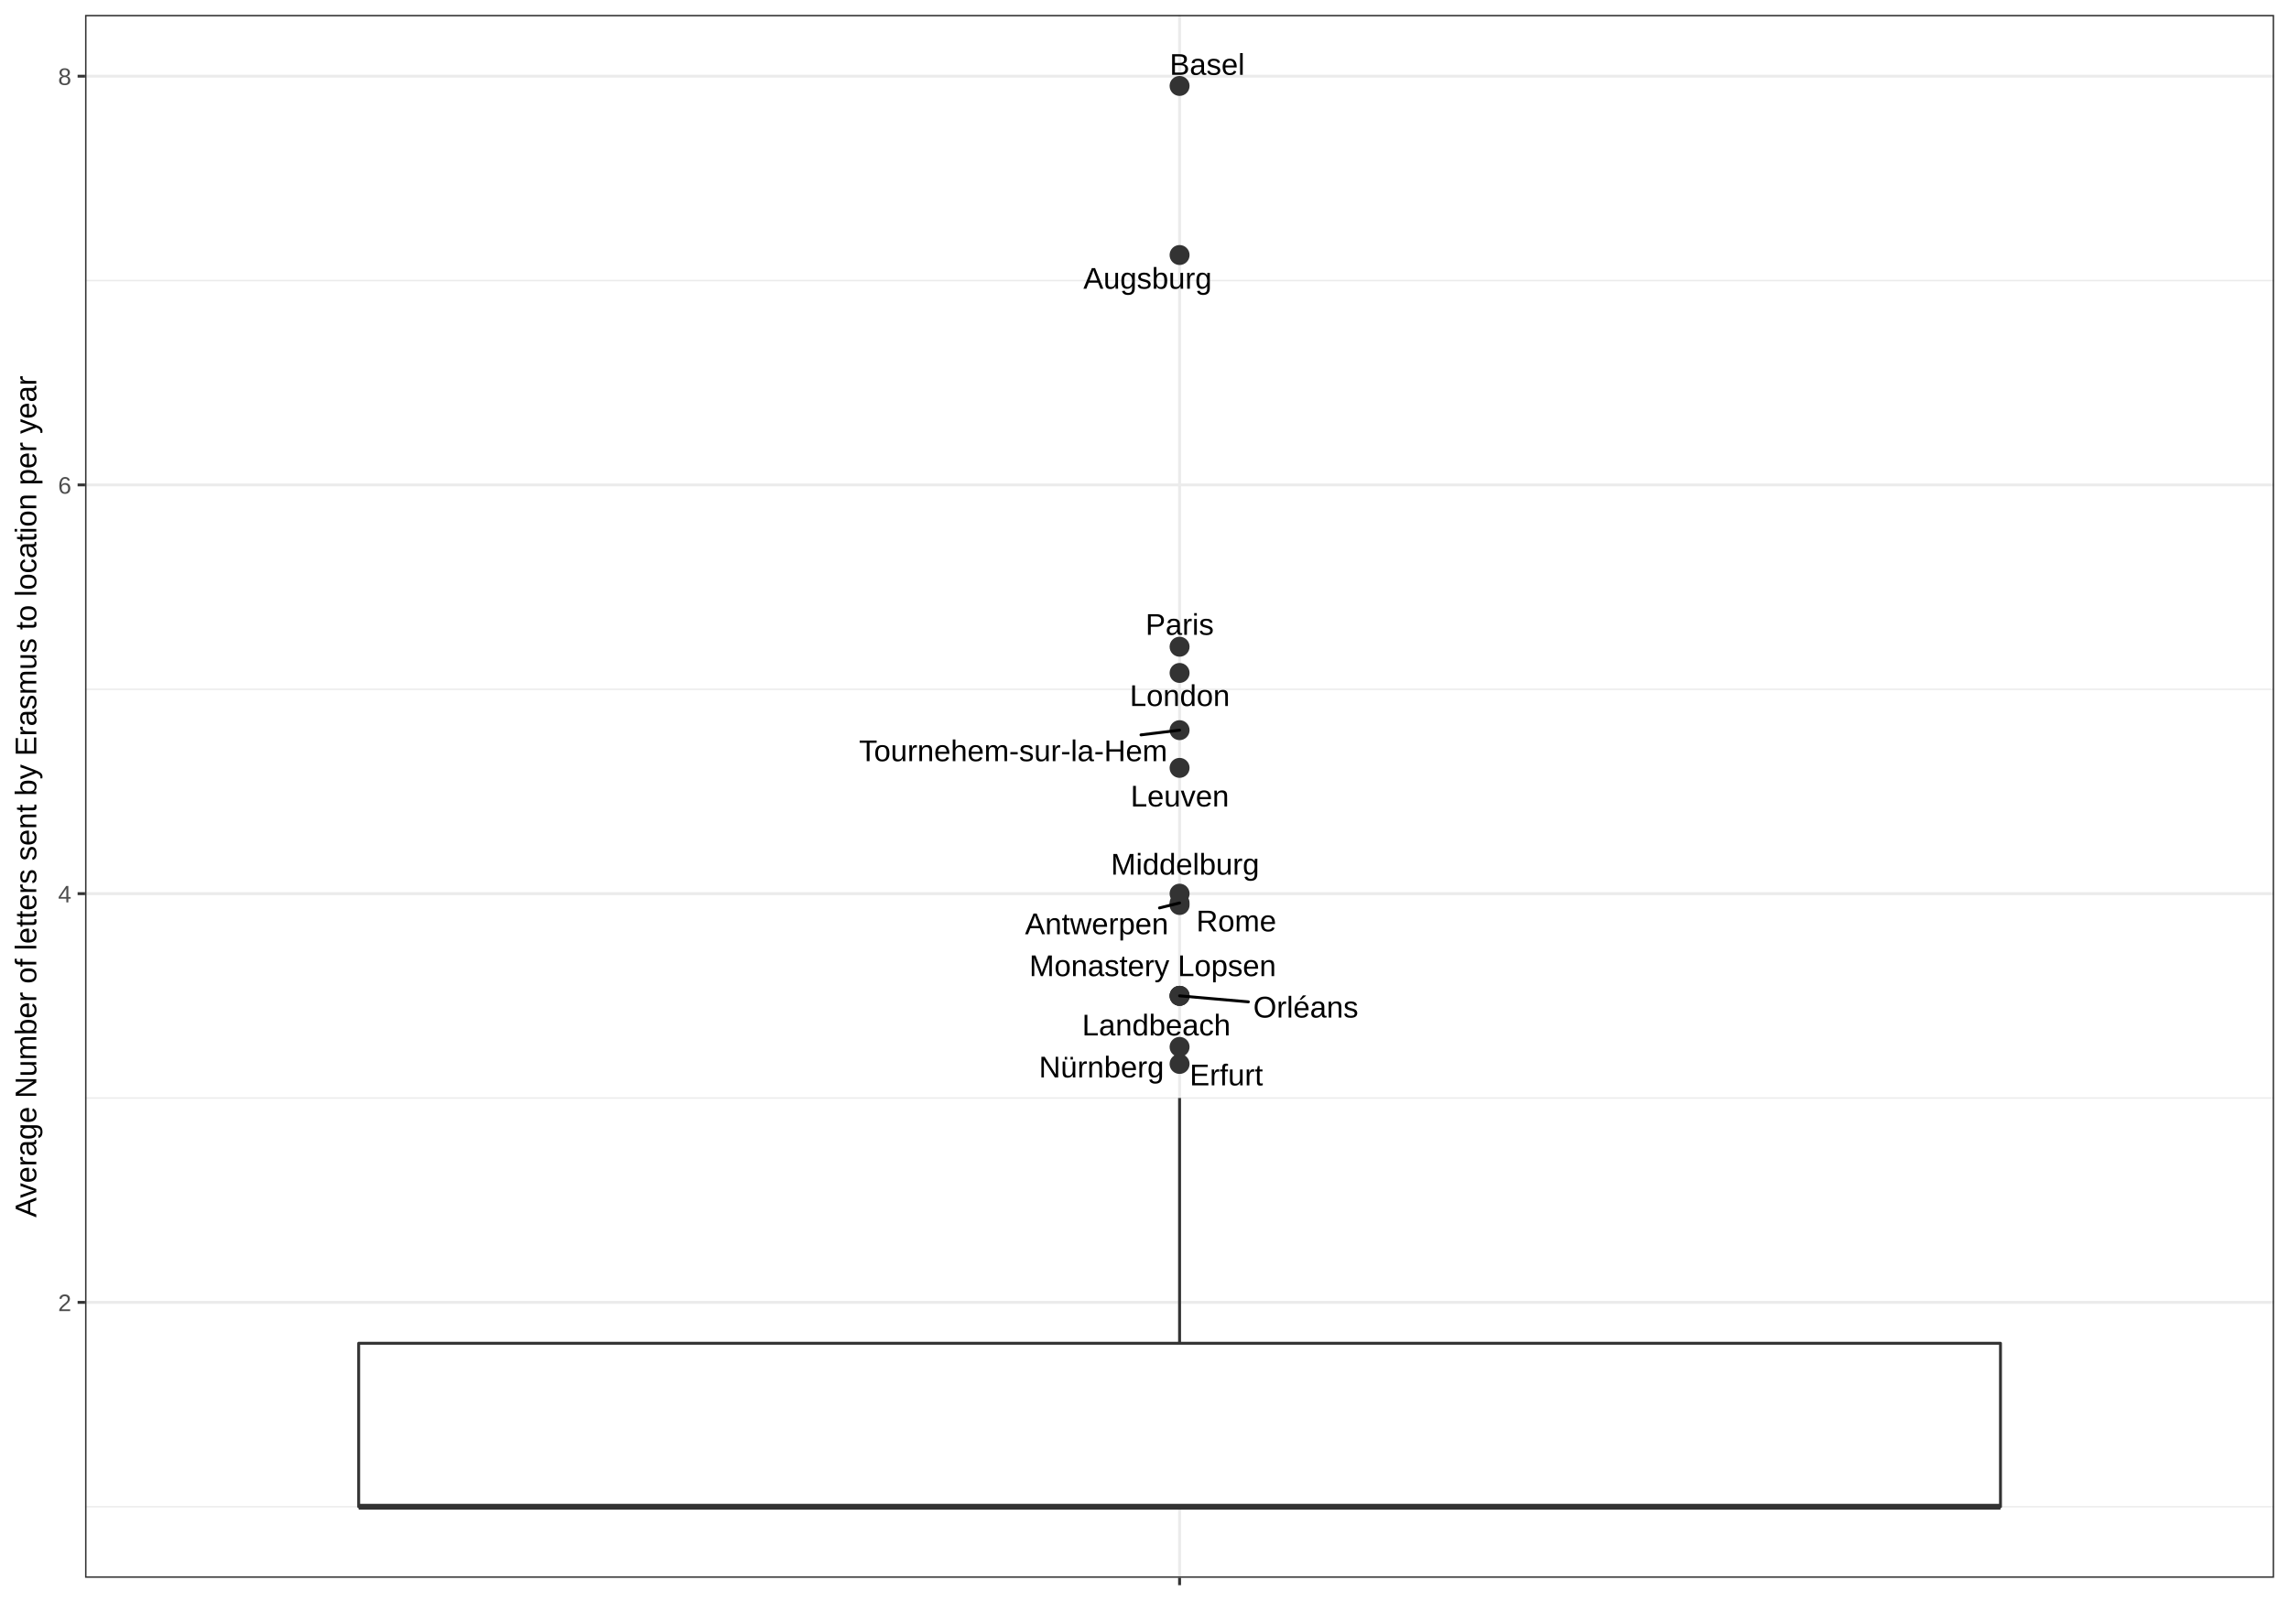
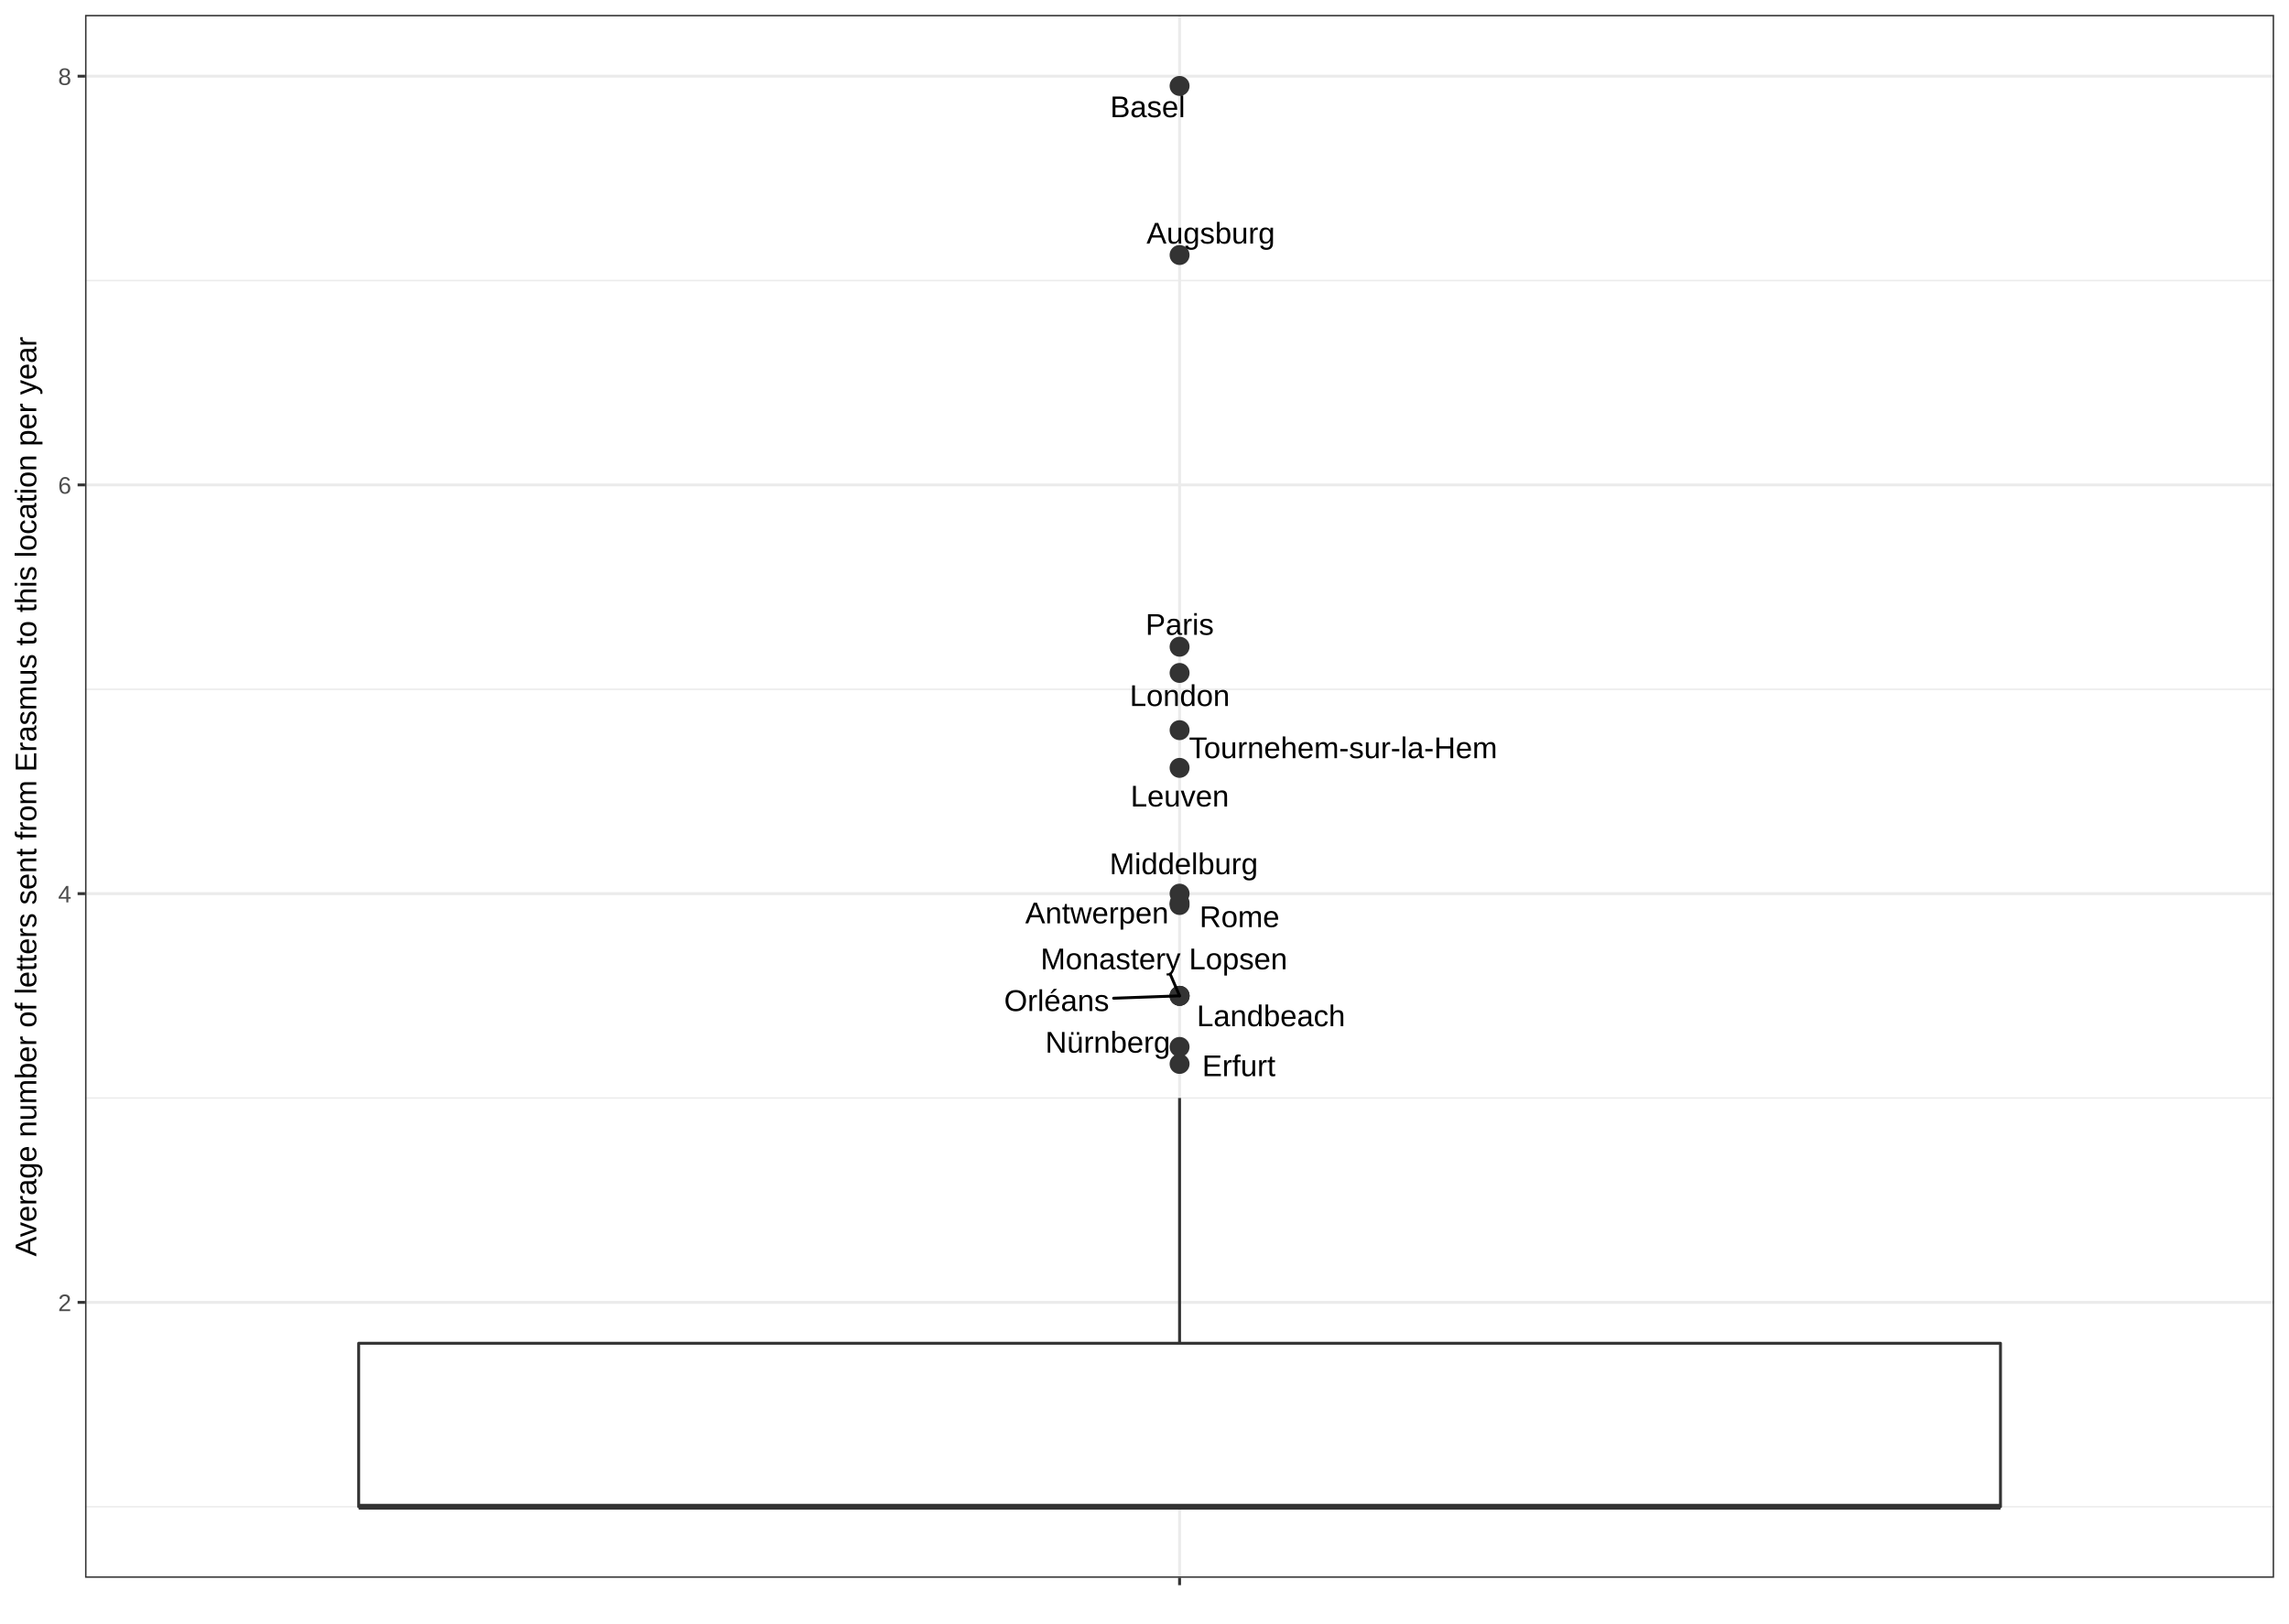
<svg xmlns="http://www.w3.org/2000/svg" viewBox="0 0 842.40 597.60">
  <defs>
    <style type="text/css">
    line, polyline, path, rect, circle {
      fill: none;
      stroke: #000000;
      stroke-linecap: round;
      stroke-linejoin: round;
      stroke-miterlimit: 10.00;
    }
  </style>
  </defs>
  <rect width="100%" height="100%" style="stroke: none; fill: #FFFFFF;" />
  <rect x="0.00" y="-0.00" width="842.40" height="597.60" style="stroke-width: 1.07; stroke: #FFFFFF; fill: #FFFFFF;" />
  <defs>
    <clipPath id="cpMzEuMzAyfDgzNi45MjF8NTgwLjc1Mnw1LjQ3OTQ1">
      <rect x="31.30" y="5.48" width="805.62" height="575.27" />
    </clipPath>
  </defs>
  <rect x="31.30" y="5.48" width="805.62" height="575.27" style="stroke-width: 1.07; stroke: none; fill: #FFFFFF;" clip-path="url(#cpMzEuMzAyfDgzNi45MjF8NTgwLjc1Mnw1LjQ3OTQ1)" />
  <polyline points="31.30,554.60 836.92,554.60 " style="stroke-width: 0.53; stroke: #EBEBEB; stroke-linecap: butt;" clip-path="url(#cpMzEuMzAyfDgzNi45MjF8NTgwLjc1Mnw1LjQ3OTQ1)" />
  <polyline points="31.30,404.16 836.92,404.16 " style="stroke-width: 0.53; stroke: #EBEBEB; stroke-linecap: butt;" clip-path="url(#cpMzEuMzAyfDgzNi45MjF8NTgwLjc1Mnw1LjQ3OTQ1)" />
  <polyline points="31.30,253.71 836.92,253.71 " style="stroke-width: 0.53; stroke: #EBEBEB; stroke-linecap: butt;" clip-path="url(#cpMzEuMzAyfDgzNi45MjF8NTgwLjc1Mnw1LjQ3OTQ1)" />
  <polyline points="31.30,103.27 836.92,103.27 " style="stroke-width: 0.53; stroke: #EBEBEB; stroke-linecap: butt;" clip-path="url(#cpMzEuMzAyfDgzNi45MjF8NTgwLjc1Mnw1LjQ3OTQ1)" />
  <polyline points="31.30,479.38 836.92,479.38 " style="stroke-width: 1.07; stroke: #EBEBEB; stroke-linecap: butt;" clip-path="url(#cpMzEuMzAyfDgzNi45MjF8NTgwLjc1Mnw1LjQ3OTQ1)" />
  <polyline points="31.30,328.94 836.92,328.94 " style="stroke-width: 1.07; stroke: #EBEBEB; stroke-linecap: butt;" clip-path="url(#cpMzEuMzAyfDgzNi45MjF8NTgwLjc1Mnw1LjQ3OTQ1)" />
  <polyline points="31.30,178.49 836.92,178.49 " style="stroke-width: 1.07; stroke: #EBEBEB; stroke-linecap: butt;" clip-path="url(#cpMzEuMzAyfDgzNi45MjF8NTgwLjc1Mnw1LjQ3OTQ1)" />
  <polyline points="31.30,28.05 836.92,28.05 " style="stroke-width: 1.07; stroke: #EBEBEB; stroke-linecap: butt;" clip-path="url(#cpMzEuMzAyfDgzNi45MjF8NTgwLjc1Mnw1LjQ3OTQ1)" />
  <polyline points="434.11,580.75 434.11,5.48 " style="stroke-width: 1.07; stroke: #EBEBEB; stroke-linecap: butt;" clip-path="url(#cpMzEuMzAyfDgzNi45MjF8NTgwLjc1Mnw1LjQ3OTQ1)" />
  <circle cx="434.11" cy="282.64" r="2.49pt" style="stroke-width: 0.71; stroke: #333333; fill: #333333;" clip-path="url(#cpMzEuMzAyfDgzNi45MjF8NTgwLjc1Mnw1LjQ3OTQ1)" />
  <circle cx="434.11" cy="247.70" r="2.49pt" style="stroke-width: 0.71; stroke: #333333; fill: #333333;" clip-path="url(#cpMzEuMzAyfDgzNi45MjF8NTgwLjc1Mnw1LjQ3OTQ1)" />
  <circle cx="434.11" cy="238.05" r="2.49pt" style="stroke-width: 0.71; stroke: #333333; fill: #333333;" clip-path="url(#cpMzEuMzAyfDgzNi45MjF8NTgwLjc1Mnw1LjQ3OTQ1)" />
  <circle cx="434.11" cy="332.36" r="2.49pt" style="stroke-width: 0.71; stroke: #333333; fill: #333333;" clip-path="url(#cpMzEuMzAyfDgzNi45MjF8NTgwLjc1Mnw1LjQ3OTQ1)" />
  <circle cx="434.11" cy="31.63" r="2.49pt" style="stroke-width: 0.71; stroke: #333333; fill: #333333;" clip-path="url(#cpMzEuMzAyfDgzNi45MjF8NTgwLjc1Mnw1LjQ3OTQ1)" />
  <circle cx="434.11" cy="333.12" r="2.49pt" style="stroke-width: 0.71; stroke: #333333; fill: #333333;" clip-path="url(#cpMzEuMzAyfDgzNi45MjF8NTgwLjc1Mnw1LjQ3OTQ1)" />
  <circle cx="434.11" cy="385.35" r="2.49pt" style="stroke-width: 0.71; stroke: #333333; fill: #333333;" clip-path="url(#cpMzEuMzAyfDgzNi45MjF8NTgwLjc1Mnw1LjQ3OTQ1)" />
  <circle cx="434.11" cy="93.87" r="2.49pt" style="stroke-width: 0.71; stroke: #333333; fill: #333333;" clip-path="url(#cpMzEuMzAyfDgzNi45MjF8NTgwLjc1Mnw1LjQ3OTQ1)" />
  <circle cx="434.11" cy="391.62" r="2.49pt" style="stroke-width: 0.71; stroke: #333333; fill: #333333;" clip-path="url(#cpMzEuMzAyfDgzNi45MjF8NTgwLjc1Mnw1LjQ3OTQ1)" />
  <circle cx="434.11" cy="268.76" r="2.49pt" style="stroke-width: 0.71; stroke: #333333; fill: #333333;" clip-path="url(#cpMzEuMzAyfDgzNi45MjF8NTgwLjc1Mnw1LjQ3OTQ1)" />
  <circle cx="434.11" cy="366.55" r="2.49pt" style="stroke-width: 0.71; stroke: #333333; fill: #333333;" clip-path="url(#cpMzEuMzAyfDgzNi45MjF8NTgwLjc1Mnw1LjQ3OTQ1)" />
  <circle cx="434.11" cy="366.55" r="2.49pt" style="stroke-width: 0.71; stroke: #333333; fill: #333333;" clip-path="url(#cpMzEuMzAyfDgzNi45MjF8NTgwLjc1Mnw1LjQ3OTQ1)" />
  <circle cx="434.11" cy="366.55" r="2.49pt" style="stroke-width: 0.71; stroke: #333333; fill: #333333;" clip-path="url(#cpMzEuMzAyfDgzNi45MjF8NTgwLjc1Mnw1LjQ3OTQ1)" />
  <circle cx="434.11" cy="328.94" r="2.49pt" style="stroke-width: 0.71; stroke: #333333; fill: #333333;" clip-path="url(#cpMzEuMzAyfDgzNi45MjF8NTgwLjc1Mnw1LjQ3OTQ1)" />
  <line x1="434.11" y1="494.43" x2="434.11" y2="404.16" style="stroke-width: 1.07; stroke: #333333; stroke-linecap: butt;" clip-path="url(#cpMzEuMzAyfDgzNi45MjF8NTgwLjc1Mnw1LjQ3OTQ1)" />
  <line x1="434.11" y1="554.60" x2="434.11" y2="554.60" style="stroke-width: 1.07; stroke: #333333; stroke-linecap: butt;" clip-path="url(#cpMzEuMzAyfDgzNi45MjF8NTgwLjc1Mnw1LjQ3OTQ1)" />
  <polyline points="132.00,494.43 132.00,554.60 736.22,554.60 736.22,494.43 132.00,494.43 " style="stroke-width: 1.07; stroke: #333333; fill: #FFFFFF;" clip-path="url(#cpMzEuMzAyfDgzNi45MjF8NTgwLjc1Mnw1LjQ3OTQ1)" />
  <line x1="132.00" y1="554.60" x2="736.22" y2="554.60" style="stroke-width: 2.13; stroke: #333333; stroke-linecap: butt;" clip-path="url(#cpMzEuMzAyfDgzNi45MjF8NTgwLjc1Mnw1LjQ3OTQ1)" />
  <g clip-path="url(#cpMzEuMzAyfDgzNi45MjF8NTgwLjc1Mnw1LjQ3OTQ1)">
-     <text x="416.09" y="296.86" style="font-size: 11.04px; font-family: Arial;" textLength="36.09px" lengthAdjust="spacingAndGlyphs">Leuven</text>
+     <text x="416.08" y="296.86" style="font-size: 11.04px; font-family: Arial;" textLength="36.09px" lengthAdjust="spacingAndGlyphs">Leuven</text>
  </g>
  <g clip-path="url(#cpMzEuMzAyfDgzNi45MjF8NTgwLjc1Mnw1LjQ3OTQ1)">
-     <text x="415.77" y="259.87" style="font-size: 11.04px; font-family: Arial;" textLength="36.71px" lengthAdjust="spacingAndGlyphs">London</text>
+     <text x="415.75" y="259.87" style="font-size: 11.04px; font-family: Arial;" textLength="36.71px" lengthAdjust="spacingAndGlyphs">London</text>
  </g>
  <g clip-path="url(#cpMzEuMzAyfDgzNi45MjF8NTgwLjc1Mnw1LjQ3OTQ1)">
-     <text x="421.57" y="233.67" style="font-size: 11.04px; font-family: Arial;" textLength="25.06px" lengthAdjust="spacingAndGlyphs">Paris</text>
-   </g>
-   <line x1="426.71" y1="334.19" x2="434.11" y2="332.36" style="stroke-width: 1.07;" clip-path="url(#cpMzEuMzAyfDgzNi45MjF8NTgwLjc1Mnw1LjQ3OTQ1)" />
-   <g clip-path="url(#cpMzEuMzAyfDgzNi45MjF8NTgwLjc1Mnw1LjQ3OTQ1)">
-     <text x="377.23" y="343.87" style="font-size: 11.04px; font-family: Arial;" textLength="52.59px" lengthAdjust="spacingAndGlyphs">Antwerpen</text>
+     <text x="421.58" y="233.67" style="font-size: 11.04px; font-family: Arial;" textLength="25.06px" lengthAdjust="spacingAndGlyphs">Paris</text>
  </g>
  <g clip-path="url(#cpMzEuMzAyfDgzNi45MjF8NTgwLjc1Mnw1LjQ3OTQ1)">
-     <text x="430.46" y="27.55" style="font-size: 11.04px; font-family: Arial;" textLength="27.52px" lengthAdjust="spacingAndGlyphs">Basel</text>
+     <text x="377.31" y="339.87" style="font-size: 11.04px; font-family: Arial;" textLength="52.59px" lengthAdjust="spacingAndGlyphs">Antwerpen</text>
  </g>
  <g clip-path="url(#cpMzEuMzAyfDgzNi45MjF8NTgwLjc1Mnw1LjQ3OTQ1)">
-     <text x="440.27" y="342.83" style="font-size: 11.04px; font-family: Arial;" textLength="29.34px" lengthAdjust="spacingAndGlyphs">Rome</text>
+     <text x="408.56" y="43.14" style="font-size: 11.04px; font-family: Arial;" textLength="27.52px" lengthAdjust="spacingAndGlyphs">Basel</text>
  </g>
  <g clip-path="url(#cpMzEuMzAyfDgzNi45MjF8NTgwLjc1Mnw1LjQ3OTQ1)">
-     <text x="382.35" y="396.58" style="font-size: 11.04px; font-family: Arial;" textLength="45.86px" lengthAdjust="spacingAndGlyphs">Nürnberg</text>
+     <text x="441.44" y="341.26" style="font-size: 11.04px; font-family: Arial;" textLength="29.34px" lengthAdjust="spacingAndGlyphs">Rome</text>
  </g>
  <g clip-path="url(#cpMzEuMzAyfDgzNi45MjF8NTgwLjc1Mnw1LjQ3OTQ1)">
-     <text x="398.71" y="106.27" style="font-size: 11.04px; font-family: Arial;" textLength="47.09px" lengthAdjust="spacingAndGlyphs">Augsburg</text>
+     <text x="384.68" y="387.46" style="font-size: 11.04px; font-family: Arial;" textLength="45.86px" lengthAdjust="spacingAndGlyphs">Nürnberg</text>
  </g>
  <g clip-path="url(#cpMzEuMzAyfDgzNi45MjF8NTgwLjc1Mnw1LjQ3OTQ1)">
-     <text x="437.82" y="399.51" style="font-size: 11.04px; font-family: Arial;" textLength="26.89px" lengthAdjust="spacingAndGlyphs">Erfurt</text>
-   </g>
-   <line x1="419.91" y1="270.50" x2="434.11" y2="268.76" style="stroke-width: 1.07;" clip-path="url(#cpMzEuMzAyfDgzNi45MjF8NTgwLjc1Mnw1LjQ3OTQ1)" />
-   <g clip-path="url(#cpMzEuMzAyfDgzNi45MjF8NTgwLjc1Mnw1LjQ3OTQ1)">
-     <text x="316.12" y="280.18" style="font-size: 11.04px; font-family: Arial;" textLength="114.31px" lengthAdjust="spacingAndGlyphs">Tournehem-sur-la-Hem</text>
+     <text x="421.95" y="89.66" style="font-size: 11.04px; font-family: Arial;" textLength="47.09px" lengthAdjust="spacingAndGlyphs">Augsburg</text>
  </g>
  <g clip-path="url(#cpMzEuMzAyfDgzNi45MjF8NTgwLjc1Mnw1LjQ3OTQ1)">
-     <text x="378.81" y="359.29" style="font-size: 11.04px; font-family: Arial;" textLength="90.50px" lengthAdjust="spacingAndGlyphs">Monastery Lopsen</text>
+     <text x="442.42" y="396.10" style="font-size: 11.04px; font-family: Arial;" textLength="26.89px" lengthAdjust="spacingAndGlyphs">Erfurt</text>
  </g>
  <g clip-path="url(#cpMzEuMzAyfDgzNi45MjF8NTgwLjc1Mnw1LjQ3OTQ1)">
-     <text x="398.24" y="381.13" style="font-size: 11.04px; font-family: Arial;" textLength="54.44px" lengthAdjust="spacingAndGlyphs">Landbeach</text>
+     <text x="437.54" y="279.06" style="font-size: 11.04px; font-family: Arial;" textLength="114.31px" lengthAdjust="spacingAndGlyphs">Tournehem-sur-la-Hem</text>
  </g>
-   <line x1="459.43" y1="368.76" x2="434.11" y2="366.55" style="stroke-width: 1.07;" clip-path="url(#cpMzEuMzAyfDgzNi45MjF8NTgwLjc1Mnw1LjQ3OTQ1)" />
+   <line x1="430.67" y1="358.58" x2="434.11" y2="366.55" style="stroke-width: 1.07;" clip-path="url(#cpMzEuMzAyfDgzNi45MjF8NTgwLjc1Mnw1LjQ3OTQ1)" />
  <g clip-path="url(#cpMzEuMzAyfDgzNi45MjF8NTgwLjc1Mnw1LjQ3OTQ1)">
-     <text x="461.23" y="374.54" style="font-size: 11.04px; font-family: Arial;" textLength="38.52px" lengthAdjust="spacingAndGlyphs">Orléans</text>
+     <text x="382.95" y="356.78" style="font-size: 11.04px; font-family: Arial;" textLength="90.50px" lengthAdjust="spacingAndGlyphs">Monastery Lopsen</text>
  </g>
  <g clip-path="url(#cpMzEuMzAyfDgzNi45MjF8NTgwLjc1Mnw1LjQ3OTQ1)">
-     <text x="408.83" y="321.94" style="font-size: 11.04px; font-family: Arial;" textLength="54.42px" lengthAdjust="spacingAndGlyphs">Middelburg</text>
+     <text x="440.44" y="377.74" style="font-size: 11.04px; font-family: Arial;" textLength="54.44px" lengthAdjust="spacingAndGlyphs">Landbeach</text>
+   </g>
+   <line x1="409.84" y1="367.43" x2="434.11" y2="366.55" style="stroke-width: 1.07;" clip-path="url(#cpMzEuMzAyfDgzNi45MjF8NTgwLjc1Mnw1LjQ3OTQ1)" />
+   <g clip-path="url(#cpMzEuMzAyfDgzNi45MjF8NTgwLjc1Mnw1LjQ3OTQ1)">
+     <text x="369.53" y="372.13" style="font-size: 11.04px; font-family: Arial;" textLength="38.52px" lengthAdjust="spacingAndGlyphs">Orléans</text>
+   </g>
+   <g clip-path="url(#cpMzEuMzAyfDgzNi45MjF8NTgwLjc1Mnw1LjQ3OTQ1)">
+     <text x="408.34" y="321.77" style="font-size: 11.04px; font-family: Arial;" textLength="54.42px" lengthAdjust="spacingAndGlyphs">Middelburg</text>
  </g>
  <rect x="31.30" y="5.48" width="805.62" height="575.27" style="stroke-width: 1.07; stroke: #333333;" clip-path="url(#cpMzEuMzAyfDgzNi45MjF8NTgwLjc1Mnw1LjQ3OTQ1)" />
  <defs>
    <clipPath id="cpMHw4NDIuNHw1OTcuNnww">
      <rect x="0.00" y="0.00" width="842.40" height="597.60" />
    </clipPath>
  </defs>
  <g clip-path="url(#cpMHw4NDIuNHw1OTcuNnww)">
    <text x="21.37" y="482.60" style="font-size: 8.80px; fill: #4D4D4D; font-family: Arial;" textLength="5.01px" lengthAdjust="spacingAndGlyphs">2</text>
  </g>
  <g clip-path="url(#cpMHw4NDIuNHw1OTcuNnww)">
    <text x="21.37" y="332.16" style="font-size: 8.80px; fill: #4D4D4D; font-family: Arial;" textLength="5.01px" lengthAdjust="spacingAndGlyphs">4</text>
  </g>
  <g clip-path="url(#cpMHw4NDIuNHw1OTcuNnww)">
    <text x="21.37" y="181.71" style="font-size: 8.80px; fill: #4D4D4D; font-family: Arial;" textLength="5.01px" lengthAdjust="spacingAndGlyphs">6</text>
  </g>
  <g clip-path="url(#cpMHw4NDIuNHw1OTcuNnww)">
    <text x="21.37" y="31.27" style="font-size: 8.80px; fill: #4D4D4D; font-family: Arial;" textLength="5.01px" lengthAdjust="spacingAndGlyphs">8</text>
  </g>
  <polyline points="28.56,479.38 31.30,479.38 " style="stroke-width: 1.07; stroke: #333333; stroke-linecap: butt;" clip-path="url(#cpMHw4NDIuNHw1OTcuNnww)" />
  <polyline points="28.56,328.94 31.30,328.94 " style="stroke-width: 1.07; stroke: #333333; stroke-linecap: butt;" clip-path="url(#cpMHw4NDIuNHw1OTcuNnww)" />
  <polyline points="28.56,178.49 31.30,178.49 " style="stroke-width: 1.07; stroke: #333333; stroke-linecap: butt;" clip-path="url(#cpMHw4NDIuNHw1OTcuNnww)" />
  <polyline points="28.56,28.05 31.30,28.05 " style="stroke-width: 1.07; stroke: #333333; stroke-linecap: butt;" clip-path="url(#cpMHw4NDIuNHw1OTcuNnww)" />
  <polyline points="434.11,583.49 434.11,580.75 " style="stroke-width: 1.07; stroke: #333333; stroke-linecap: butt;" clip-path="url(#cpMHw4NDIuNHw1OTcuNnww)" />
  <g clip-path="url(#cpMHw4NDIuNHw1OTcuNnww)">
    <text x="432.86" y="592.12" style="font-size: 8.80px; fill: #4D4D4D; font-family: Arial;" textLength="2.50px" lengthAdjust="spacingAndGlyphs"> </text>
  </g>
  <g clip-path="url(#cpMHw4NDIuNHw1OTcuNnww)">
-     <text transform="translate(13.35,448.10) rotate(-90)" style="font-size: 11.00px; font-family: Arial;" textLength="309.98px" lengthAdjust="spacingAndGlyphs">Average Number of letters sent by Erasmus to location per year</text>
+     <text transform="translate(13.35,462.47) rotate(-90)" style="font-size: 11.00px; font-family: Arial;" textLength="338.71px" lengthAdjust="spacingAndGlyphs">Average number of letters sent from Erasmus to this location per year</text>
  </g>
</svg>
